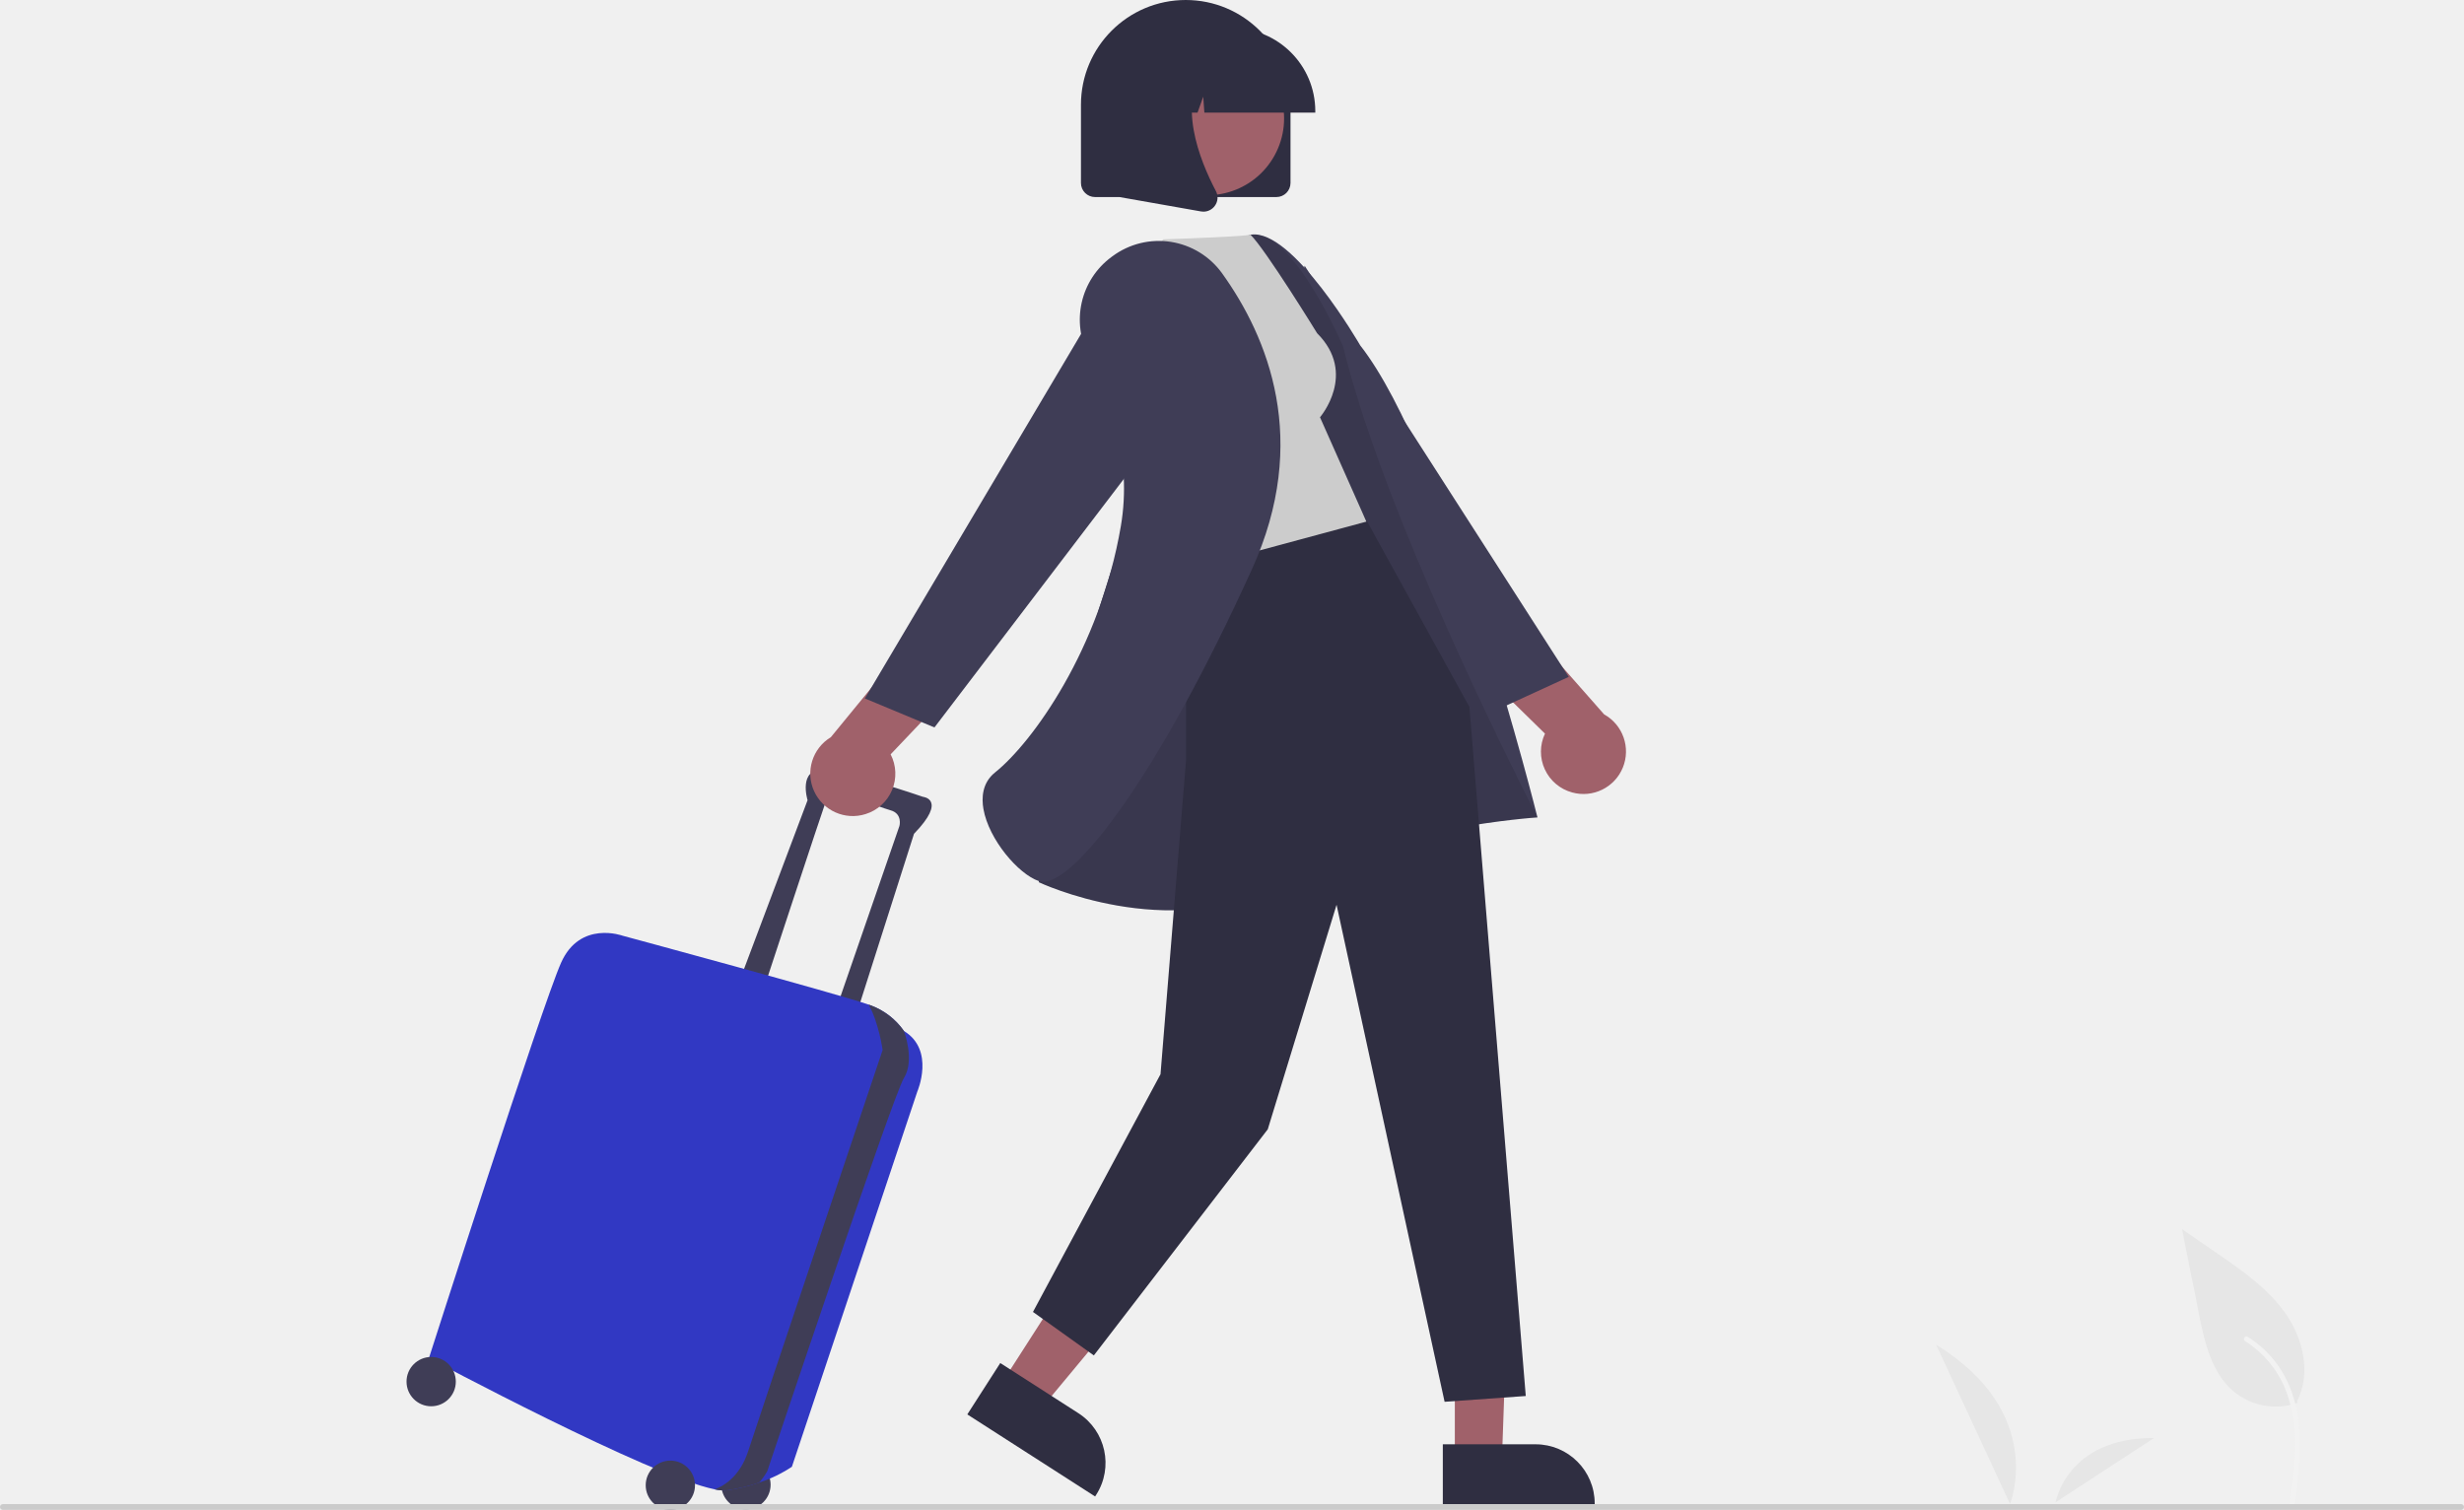
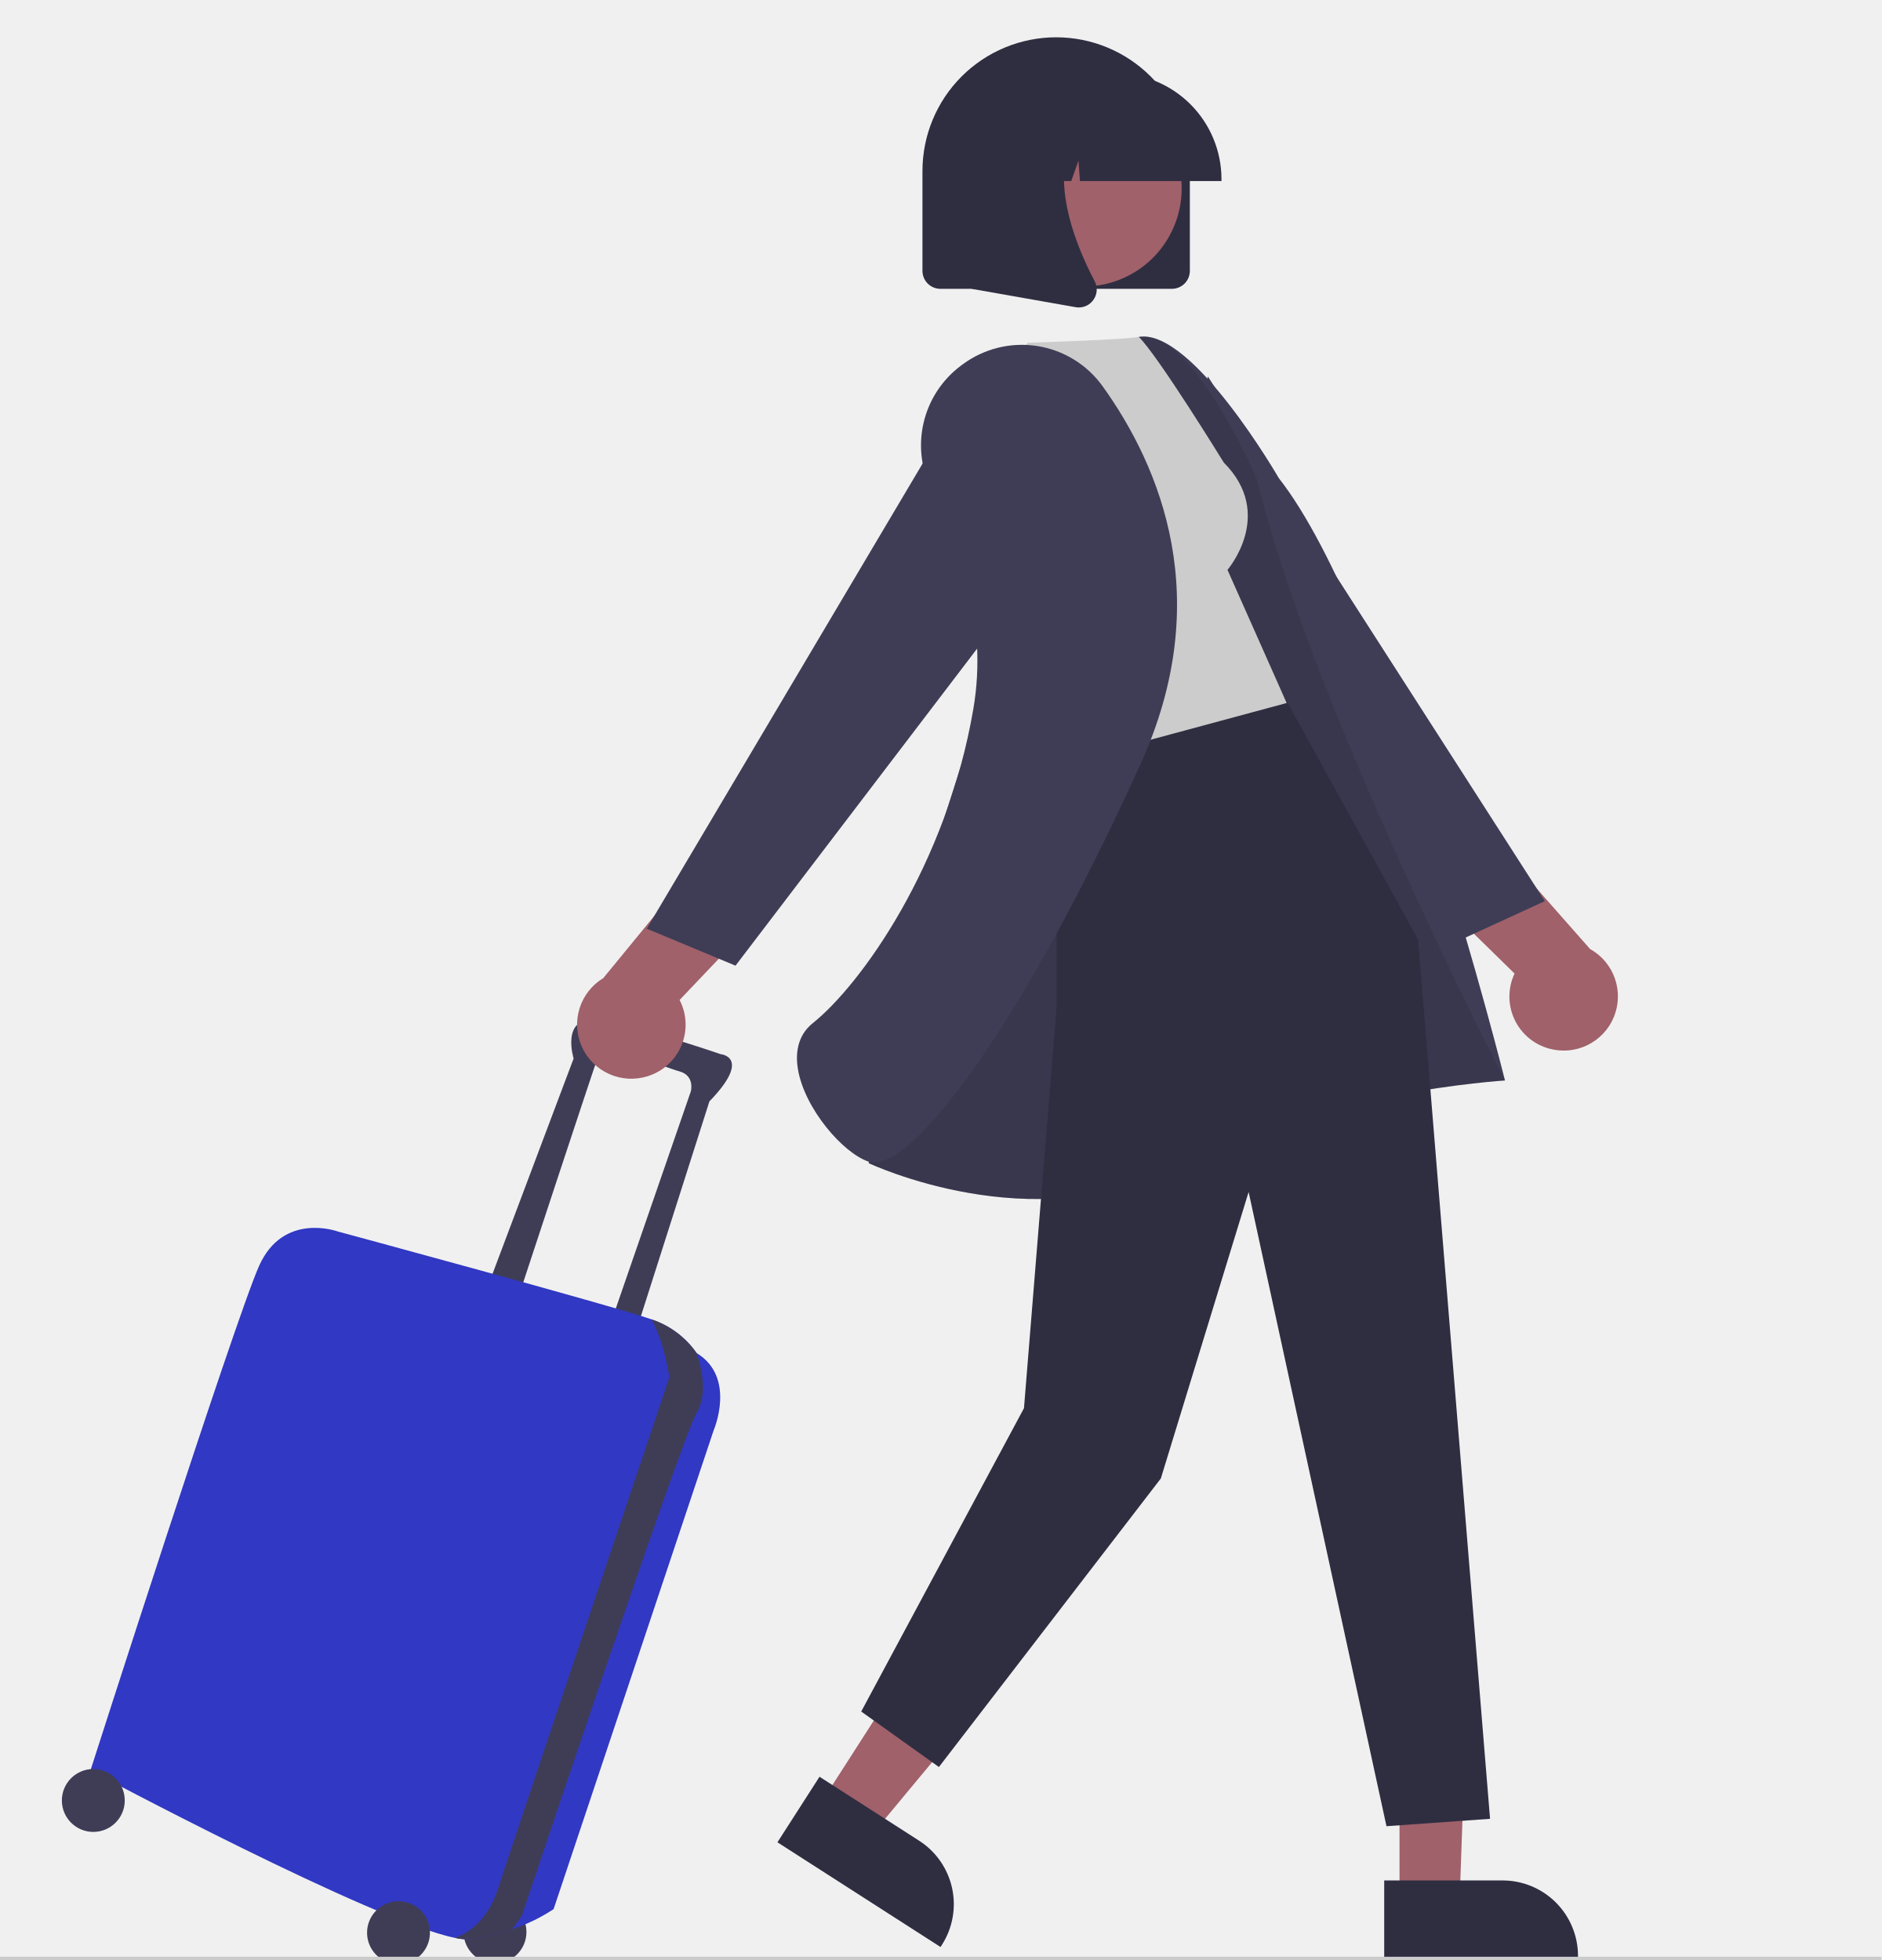
- <svg xmlns="http://www.w3.org/2000/svg" data-name="Layer 1" width="850" height="520.845" viewBox="0 0 850 520.845">
-   <path d="M717.337,462.935a14.652,14.652,0,0,0,11.039-26.925L697.275,400.727,670.97,406.41l36.997,36.238a14.573,14.573,0,0,0,9.369,20.287Z" transform="translate(-175 -189.5775)" fill="#a0616a" />
-   <polygon points="440.016 147.04 517.531 244.34 541.159 233.492 450.049 91.647 440.016 147.04" fill="#3f3d56" />
-   <path id="bbb65a06-4388-4569-87f8-fdcf21a5aae9-1241" data-name="a9adb9ea-63bd-4fab-ab8c-5a8362c24c0e" d="M967.413,672.899c4.858-9.424,2.219-21.314-3.828-30.024s-14.976-14.916-23.709-20.929l-12.143-8.362,5.8,29.112c1.958,9.843,4.371,20.472,12.058,26.924a22.728,22.728,0,0,0,21.947,3.866" transform="translate(-175 -189.5775)" fill="#e6e6e6" />
-   <path id="b60b4bdd-1468-4587-b387-9dd74123fc14-1242" data-name="ed5b34f6-0534-4519-a094-dcdf83ab50dc" d="M966.496,708.731a.878.878,0,0,1-1.074.61.9.9,0,0,1-.61-1.074c.677-4.93,1.348-9.863,1.665-14.83.528-8.213.04-16.642-3-24.374a35.3,35.3,0,0,0-13.963-16.847c-.948-.598-.072-2.107.881-1.507a37.132,37.132,0,0,1,9.527,8.633c4.992,6.436,7.443,14.285,8.209,22.321.862,9.049-.402,18.116-1.631,27.069Z" transform="translate(-175 -189.5775)" fill="#f2f2f2" />
-   <path id="bb361191-ab63-4eee-8f74-e0c90ef218a4-1243" data-name="e0867f2b-861c-49f4-a2d1-8ca31a29fe8f" d="M842.903,653.44c38.258,23.543,25.505,54.934,25.505,54.934Z" transform="translate(-175 -189.5775)" fill="#e6e6e6" />
-   <path id="a8c2400c-de96-4d85-b082-a15f0836198d-1244" data-name="b461d634-05fb-4647-ba4f-16823402cab1" d="M918.092,685.621c-30.11-.192-34,22.182-34,22.182Z" transform="translate(-175 -189.5775)" fill="#e6e6e6" />
-   <circle cx="257.333" cy="512.15" r="8.502" fill="#3f3d56" />
-   <path d="M438.516,530.53S458.612,469.471,460.157,465.22s17.777,2.705,22.028,3.864,3.092,5.41,3.092,5.41l-21.641,62.605,6.57,3.092,20.095-62.991c11.594-11.98,3.092-12.753,3.092-12.753s-24.733-8.502-34.008-9.275-5.797,10.434-5.797,10.434l-22.414,59.513Z" transform="translate(-175 -189.5775)" fill="#3f3d56" />
-   <path d="M486.822,545.215l-.004-.004a24.1,24.1,0,0,0-11.59-8.884q-.249-.093-.58-.209c-10.647-3.722-84.826-23.751-84.826-23.751s-14.685-5.41-21.255,9.275-45.601,136.417-45.601,136.417,76.339,40.825,98.595,45.269a13.442,13.442,0,0,0,4.201.332,59.233,59.233,0,0,0,11.118-2.655,46.532,46.532,0,0,0,11.296-5.461l43.282-129.461S497.643,551.785,486.822,545.215Z" transform="translate(-175 -189.5775)" fill="#3138c3" />
-   <path d="M486.822,545.215l-.004-.004a24.1,24.1,0,0,0-11.59-8.884q-.249-.093-.58-.209c3.501,6.137,4.831,15.667,4.831,15.667s-42.51,126.369-46.374,138.349c-2.945,9.132-8.884,12.235-11.543,13.193a13.442,13.442,0,0,0,4.201.332,59.234,59.234,0,0,0,11.118-2.655,24.738,24.738,0,0,0,2.794-3.915S482.958,567.629,486.822,561.446C490.687,555.263,486.822,545.215,486.822,545.215Z" transform="translate(-175 -189.5775)" fill="#3f3d56" />
-   <circle cx="231.248" cy="512.343" r="8.502" fill="#3f3d56" />
-   <circle cx="148.74" cy="476.596" r="8.502" fill="#3f3d56" />
-   <path d="M473.599,470.395a14.652,14.652,0,0,1-11.991-26.515l29.824-36.369,26.491,4.742-35.683,37.533a14.573,14.573,0,0,1-8.64,20.608Z" transform="translate(-175 -189.5775)" fill="#a0616a" />
-   <polygon points="501.866 440.846 520.34 440.556 518.118 503.522 501.869 503.522 501.866 440.846" fill="#a0616a" />
-   <path d="M672.724,687.795l32.001-.001h.001a20.395,20.395,0,0,1,20.394,20.393v.663l-52.395.002Z" transform="translate(-175 -189.5775)" fill="#2f2e41" />
-   <polygon points="379.549 424.146 399.73 437.102 359.362 485.667 345.688 476.888 379.549 424.146" fill="#a0616a" />
-   <path d="M520.066,659.762l26.929,17.289.001.001a20.395,20.395,0,0,1,6.143,28.179l-.358.558-44.091-28.307Z" transform="translate(-175 -189.5775)" fill="#2f2e41" />
-   <path d="M547.359,421.453s44.84-148.927,59.25-150.94,37.628,38.213,37.628,38.213c30.103,38.408,61.144,162.821,61.144,162.821s-51.747,3.238-89.573,23.363-82.468-1.019-82.468-1.019Z" transform="translate(-175 -189.5775)" fill="#3f3d56" />
-   <path d="M547.359,421.453s44.84-148.927,59.25-150.94S638.34,309.134,638.34,309.134c15,62,67.041,162.413,67.041,162.413s-51.747,3.238-89.573,23.363-82.468-1.019-82.468-1.019Z" transform="translate(-175 -189.5775)" opacity="0.1" style="isolation:isolate" />
-   <polygon points="409.147 187.317 409.147 262.152 400.34 370.556 356.34 452.556 377.34 467.556 437.34 389.556 461.071 312.107 498.34 483.556 526.34 481.556 506.894 243.845 469.993 176.935 409.147 187.317" fill="#2f2e41" />
-   <path d="M629.356,304.512c14,14,1,29,1,29l16,36-63,17L561.34,288.134l15-16c30-1,30.016-1.622,30.016-1.622C611.613,275.656,629.356,304.512,629.356,304.512Z" transform="translate(-175 -189.5775)" fill="#ccc" />
-   <path d="M558.455,278.198h0a26.879,26.879,0,0,0-7.777,34.329c7.218,13.778,14.981,35.12,10.978,58.55-7.244,42.402-30.466,74.618-43.402,84.964-4.503,3.602-4.661,8.847-4,12.612,1.847,10.521,12.047,22.459,19.103,24.853a4.56,4.56,0,0,0,1.473.231c11.462.004,39.656-36.501,72.055-107.811,20.178-44.411,5.533-80.02-10.305-102.072a26.884,26.884,0,0,0-37.777-5.913Z" transform="translate(-175 -189.5775)" fill="#3f3d56" />
-   <polygon points="413.34 131.556 322.356 250.935 298.356 240.935 384.356 95.935 413.34 131.556" fill="#3f3d56" />
-   <path d="M615.328,257.551H552.749a4.861,4.861,0,0,1-4.855-4.855V225.722h0a36.145,36.145,0,1,1,72.29,0v26.974A4.861,4.861,0,0,1,615.328,257.551Z" transform="translate(-175 -189.5775)" fill="#2f2e41" />
-   <circle cx="591.466" cy="230.423" r="26.5" transform="translate(-69.42256 449.3053) rotate(-61.3368)" fill="#a0616a" />
-   <path d="M628.734,228.42H590.469l-.393-5.494-1.962,5.494h-5.892l-.778-10.889-3.889,10.889H566.155v-.539a28.624,28.624,0,0,1,28.592-28.592h5.395a28.624,28.624,0,0,1,28.592,28.592Z" transform="translate(-175 -189.5775)" fill="#2f2e41" />
-   <path d="M590.156,262.587a4.958,4.958,0,0,1-.859-.076l-28.02-4.944v-46.308h30.844l-.764.89c-10.625,12.391-2.62,32.483,3.097,43.357a4.783,4.783,0,0,1-.38,5.079A4.836,4.836,0,0,1,590.156,262.587Z" transform="translate(-175 -189.5775)" fill="#2f2e41" />
-   <path d="M175,709.422a1,1,0,0,1,1-1h848a1,1,0,0,1,0,2H176A1,1,0,0,1,175,709.422Z" transform="translate(-175 -189.5775)" fill="#cbcbcb" />
+ <svg xmlns="http://www.w3.org/2000/svg" width="453" height="472" viewBox="0 0 453 472" fill="none">
+   <g clip-path="url(#clip0_1_65)">
+     <path d="M372.999 252.524C376.077 253.379 379.361 253.075 382.23 251.67C385.099 250.265 387.353 247.855 388.565 244.899C389.777 241.942 389.863 238.643 388.805 235.628C387.748 232.612 385.622 230.09 382.83 228.537L355.132 197.105L331.705 202.167L364.655 234.45C363.845 236.167 363.421 238.04 363.413 239.938C363.405 241.836 363.813 243.713 364.609 245.436C365.404 247.159 366.568 248.686 368.017 249.911C369.467 251.136 371.167 252.028 372.999 252.524Z" fill="#A0616A" />
+     <path d="M281.873 139.992L350.907 226.673L371.95 217.009L290.808 90.645L281.873 139.992Z" fill="#3F3D56" />
+     <path d="M119.178 472.828C123.359 472.828 126.749 469.437 126.749 465.254C126.749 461.071 123.359 457.68 119.178 457.68C114.996 457.68 111.606 461.071 111.606 465.254C111.606 469.437 114.996 472.828 119.178 472.828Z" fill="#3F3D56" />
+     <path d="M124.684 312.741C124.684 312.741 142.581 258.346 143.958 254.559C145.334 250.772 159.789 256.969 163.575 258.002C167.361 259.034 166.329 262.821 166.329 262.821L147.055 318.594L152.906 321.348L170.803 265.231C181.128 254.559 173.556 253.87 173.556 253.87C173.556 253.87 151.53 246.296 143.269 245.608C135.009 244.919 138.107 254.903 138.107 254.903L118.145 307.921L124.684 312.741Z" fill="#3F3D56" />
+     <path d="M167.705 325.823L167.702 325.82C165.162 322.177 161.556 319.412 157.38 317.905C157.232 317.85 157.06 317.788 156.864 317.719C147.382 314.404 81.319 296.56 81.319 296.56C81.319 296.56 68.241 291.74 62.39 304.823C56.539 317.905 21.778 426.351 21.778 426.351C21.778 426.351 89.765 462.72 109.586 466.679C110.809 466.974 112.072 467.074 113.327 466.975C116.696 466.508 120.012 465.716 123.228 464.61C126.786 463.45 130.17 461.814 133.289 459.745L171.835 344.414C171.835 344.414 177.342 331.676 167.705 325.823Z" fill="#3138C3" />
+     <path d="M167.705 325.823L167.702 325.82C165.162 322.177 161.556 319.412 157.38 317.905C157.232 317.85 157.06 317.788 156.864 317.719C159.982 323.186 161.166 331.676 161.166 331.676C161.166 331.676 123.308 444.253 119.866 454.926C117.243 463.061 111.954 465.825 109.586 466.679C110.809 466.974 112.072 467.074 113.327 466.975C116.696 466.508 120.012 465.716 123.229 464.61C124.169 463.531 125.003 462.363 125.717 461.123C125.717 461.123 164.264 345.791 167.705 340.283C171.147 334.774 167.705 325.823 167.705 325.823Z" fill="#3F3D56" />
+     <path d="M95.946 473C100.128 473 103.518 469.609 103.518 465.426C103.518 461.243 100.128 457.852 95.946 457.852C91.765 457.852 88.375 461.243 88.375 465.426C88.375 469.609 91.765 473 95.946 473Z" fill="#3F3D56" />
+     <path d="M22.466 441.155C26.648 441.155 30.038 437.764 30.038 433.581C30.038 429.398 26.648 426.007 22.466 426.007C18.285 426.007 14.895 429.398 14.895 433.581C14.895 437.764 18.285 441.155 22.466 441.155Z" fill="#3F3D56" />
+     <path d="M155.929 259.169C152.884 260.134 149.59 259.947 146.673 258.645C143.756 257.343 141.417 255.015 140.101 252.104C138.785 249.192 138.582 245.899 139.531 242.848C140.48 239.796 142.515 237.199 145.25 235.549L171.811 203.149L195.403 207.374L163.624 240.81C164.495 242.497 164.985 244.354 165.061 246.25C165.136 248.147 164.795 250.036 164.061 251.787C163.328 253.537 162.219 255.105 160.814 256.381C159.409 257.656 157.742 258.608 155.929 259.169Z" fill="#A0616A" />
+     <path d="M336.956 401.732L353.409 401.474L351.43 457.568H336.959L336.956 401.732Z" fill="#A0616A" />
+     <path d="M333.267 452.842L361.767 452.841H361.768C366.585 452.841 371.204 454.755 374.61 458.162C378.016 461.569 379.93 466.19 379.93 471.008V471.599L333.268 471.6L333.267 452.842Z" fill="#2F2E41" />
+     <path d="M228.022 386.855L245.995 398.397L210.044 441.661L197.866 433.841L228.022 386.855Z" fill="#A0616A" />
+     <path d="M197.312 427.868L221.295 443.27L221.296 443.271C225.349 445.874 228.202 449.982 229.228 454.689C230.254 459.397 229.369 464.32 226.766 468.374L226.447 468.871L187.181 443.654L197.312 427.868Z" fill="#2F2E41" />
+     <path d="M221.619 215.568C221.619 215.568 261.552 82.895 274.386 81.102C287.22 79.309 307.897 115.144 307.897 115.144C334.707 149.361 362.351 260.195 362.351 260.195C362.351 260.195 316.266 263.08 282.578 281.009C248.89 298.938 209.134 280.101 209.134 280.101L221.619 215.568Z" fill="#3F3D56" />
+     <path opacity="0.1" d="M221.619 215.568C221.619 215.568 261.552 82.895 274.386 81.102C287.22 79.309 302.645 115.508 302.645 115.508C316.004 170.741 362.351 260.195 362.351 260.195C362.351 260.195 316.266 263.08 282.578 281.009C248.89 298.937 209.134 280.101 209.134 280.101L221.619 215.568Z" fill="black" />
+     <path d="M254.381 175.873V242.541L246.538 339.114L207.352 412.164L226.055 425.527L279.49 356.04L300.624 287.044L333.816 439.781L358.752 437.999L341.434 226.232L308.57 166.624L254.381 175.873Z" fill="#2F2E41" />
+     <path d="M294.645 111.391C307.113 123.863 295.535 137.226 295.535 137.226L309.785 169.297L253.677 184.441L234.07 96.8L247.429 82.546C274.147 81.655 274.161 81.102 274.161 81.102C278.842 85.684 294.645 111.391 294.645 111.391Z" fill="#CCCCCC" />
+     <path d="M231.501 87.949C226.862 91.361 223.609 96.331 222.337 101.948C221.065 107.565 221.859 113.453 224.574 118.531C231.002 130.805 237.916 149.818 234.351 170.691C227.899 208.466 207.218 237.165 195.698 246.382C191.687 249.59 191.547 254.263 192.136 257.618C193.781 266.99 202.865 277.626 209.148 279.758C209.571 279.898 210.015 279.968 210.46 279.964C220.668 279.968 245.778 247.447 274.632 183.92C292.602 144.356 279.56 112.634 265.455 92.988C263.603 90.418 261.26 88.24 258.561 86.582C255.862 84.924 252.861 83.818 249.732 83.328C246.603 82.838 243.408 82.974 240.331 83.728C237.255 84.482 234.359 85.839 231.811 87.721L231.501 87.949Z" fill="#3F3D56" />
+     <path d="M258.116 126.198L177.086 232.548L155.712 223.639L232.303 94.465L258.116 126.198Z" fill="#3F3D56" />
+     <path d="M282.151 69.555H226.419C225.272 69.554 224.173 69.098 223.363 68.287C222.552 67.476 222.096 66.376 222.095 65.23V41.2C222.093 36.97 222.924 32.781 224.54 28.872C226.157 24.964 228.528 21.412 231.517 18.42C234.506 15.428 238.056 13.055 241.962 11.436C245.869 9.816 250.056 8.983 254.285 8.983C258.514 8.983 262.701 9.816 266.607 11.436C270.514 13.055 274.063 15.428 277.053 18.42C280.042 21.412 282.413 24.964 284.03 28.872C285.646 32.781 286.477 36.97 286.475 41.2V65.23C286.474 66.377 286.018 67.476 285.207 68.287C284.396 69.098 283.297 69.554 282.151 69.555Z" fill="#2F2E41" />
+     <path d="M281.608 56.712C287.86 45.271 283.657 30.927 272.22 24.673C260.783 18.419 246.443 22.624 240.191 34.064C233.939 45.505 238.142 59.849 249.579 66.103C261.016 72.357 275.356 68.152 281.608 56.712Z" fill="#A0616A" />
+     <path d="M294.09 43.603H260.012L259.662 38.709L257.915 43.603H252.667L251.975 33.903L248.512 43.603H238.358V43.122C238.366 36.369 241.051 29.895 245.825 25.12C250.598 20.344 257.071 17.658 263.822 17.651H268.627C275.378 17.658 281.85 20.344 286.624 25.12C291.398 29.895 294.083 36.369 294.09 43.122V43.603Z" fill="#2F2E41" />
+     <path d="M259.733 74.041C259.476 74.041 259.22 74.018 258.967 73.973L234.013 69.569V28.315H261.483L260.803 29.108C251.341 40.147 258.469 58.046 263.561 67.733C263.936 68.442 264.103 69.244 264.043 70.044C263.984 70.844 263.699 71.612 263.222 72.257C262.823 72.809 262.299 73.259 261.692 73.569C261.085 73.879 260.414 74.041 259.733 74.041Z" fill="#2F2E41" />
+     <path d="M-110 472.109C-110 471.873 -109.906 471.646 -109.739 471.479C-109.572 471.312 -109.346 471.218 -109.109 471.218H646.109C646.346 471.218 646.572 471.312 646.739 471.479C646.906 471.646 647 471.873 647 472.109C647 472.345 646.906 472.572 646.739 472.739C646.572 472.906 646.346 473 646.109 473H-109.109C-109.346 473 -109.572 472.906 -109.739 472.739C-109.906 472.572 -110 472.345 -110 472.109Z" fill="#CBCBCB" />
+   </g>
+   <defs>
+     <clipPath id="clip0_1_65">
+       <rect width="453" height="472" fill="white" />
+     </clipPath>
+   </defs>
</svg>
